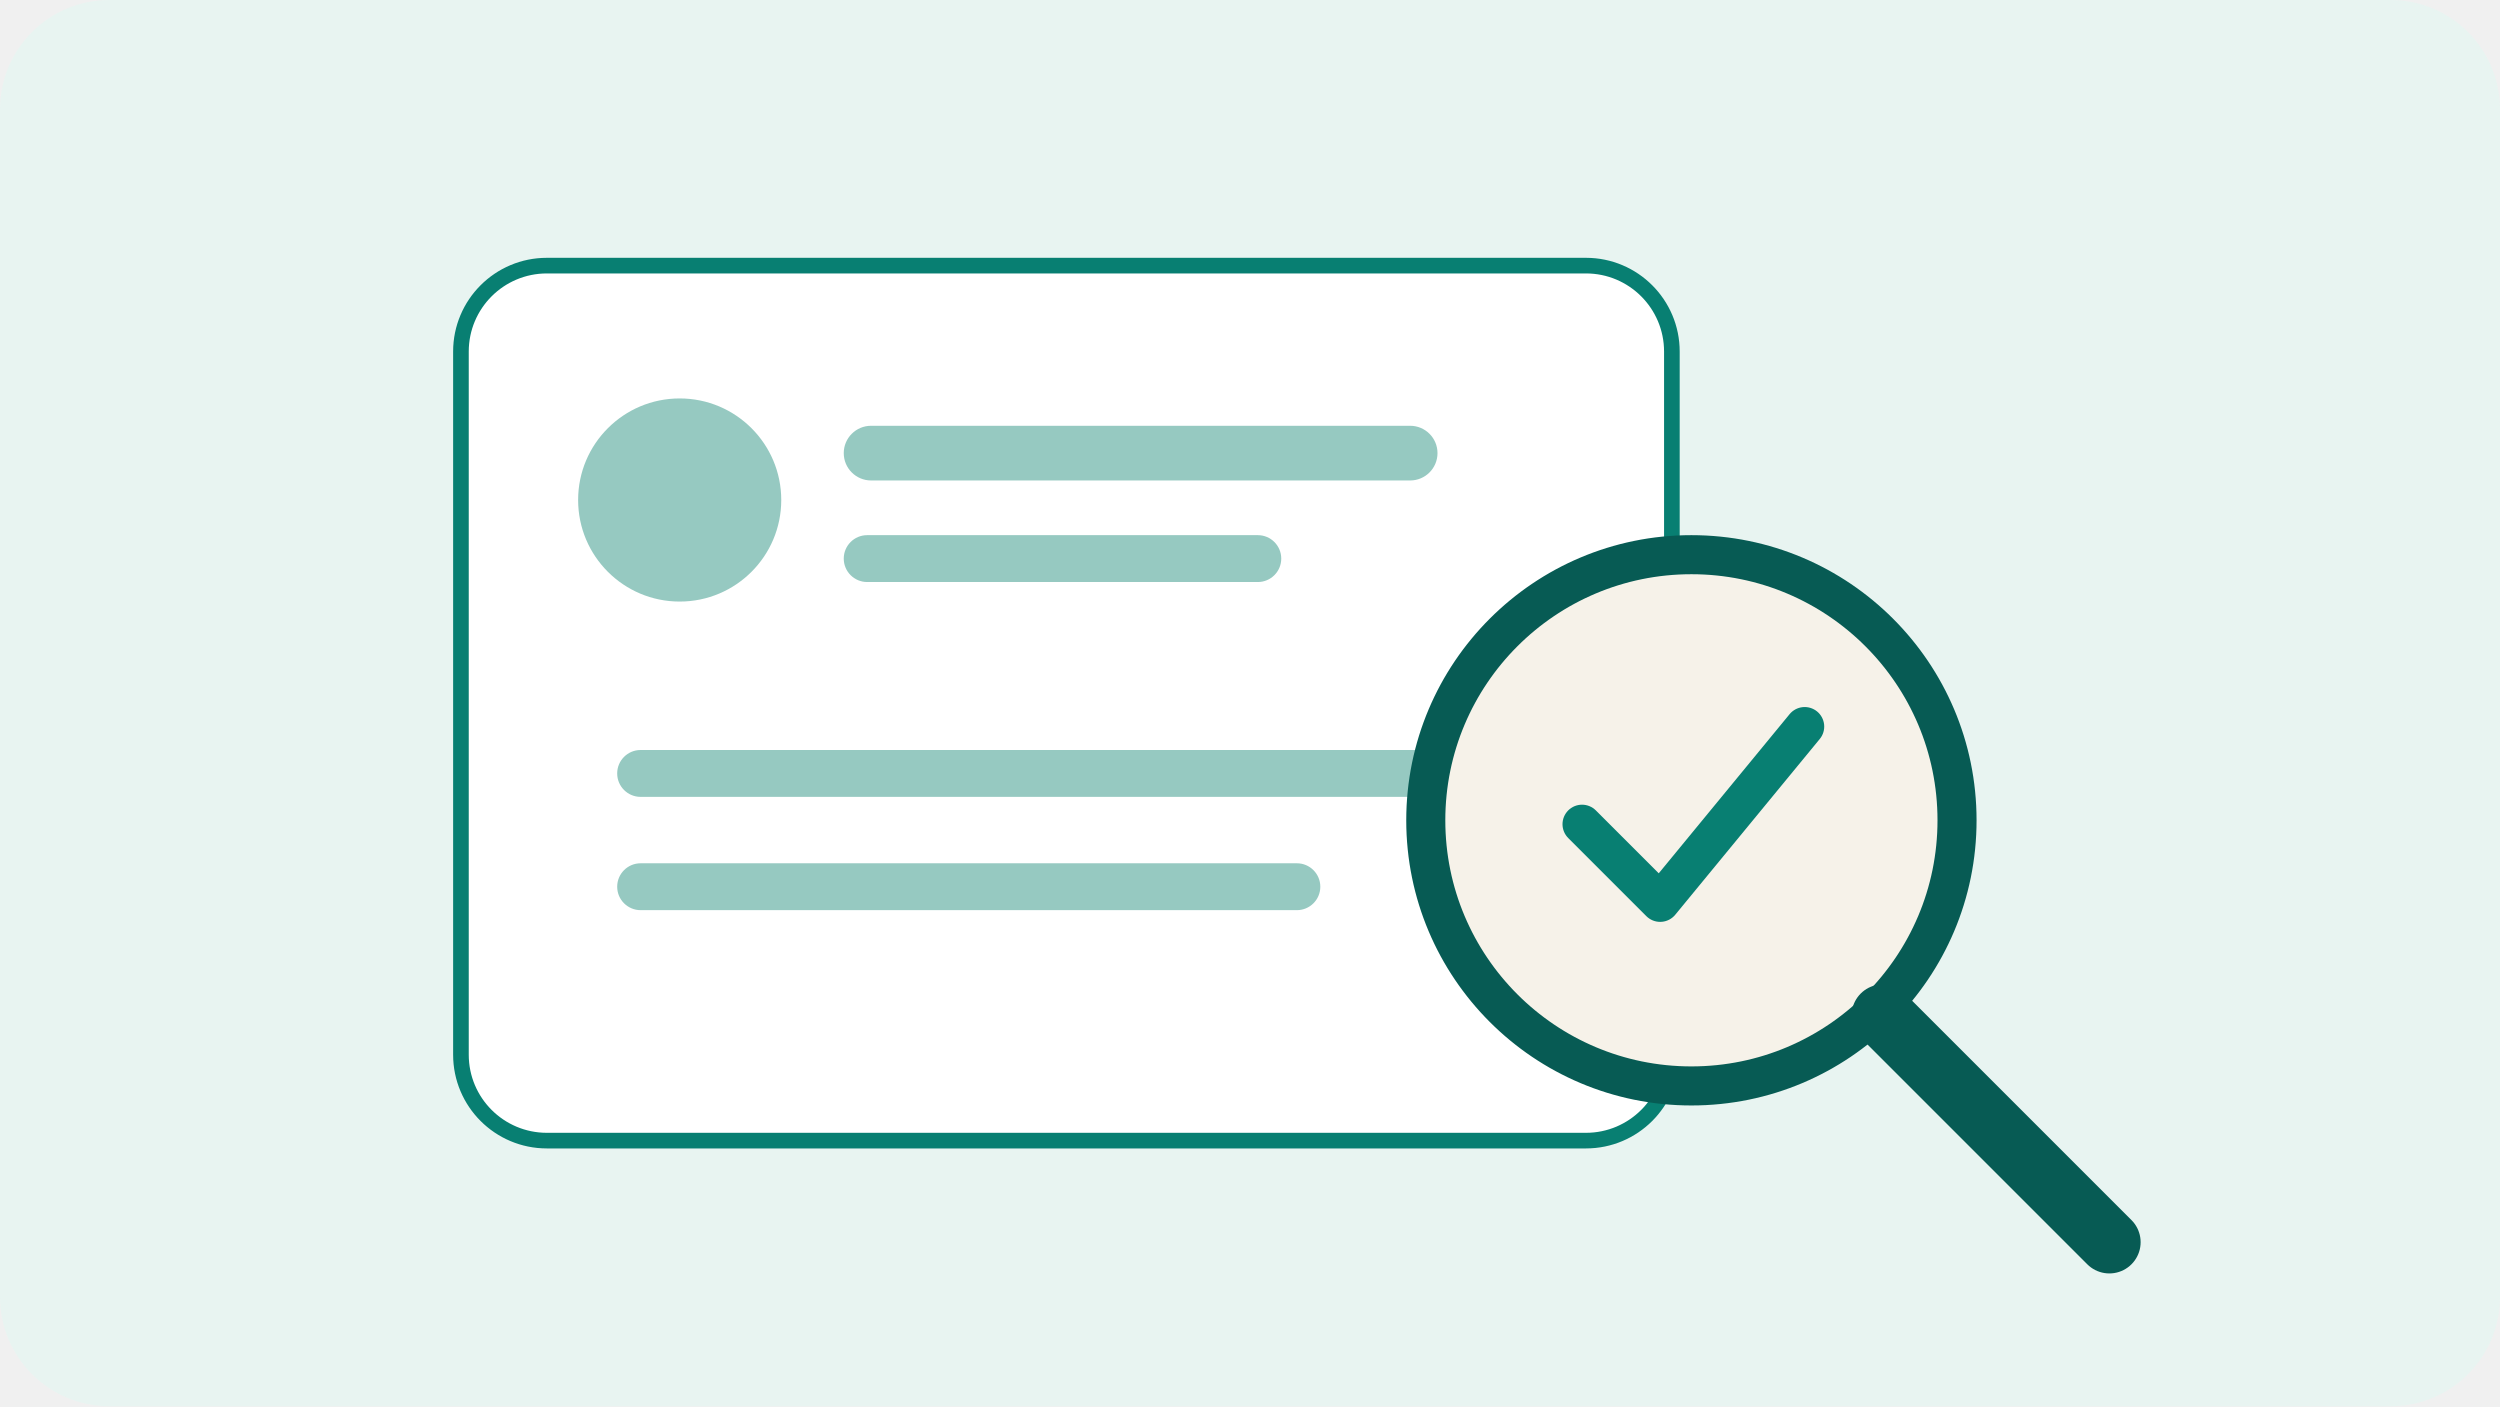
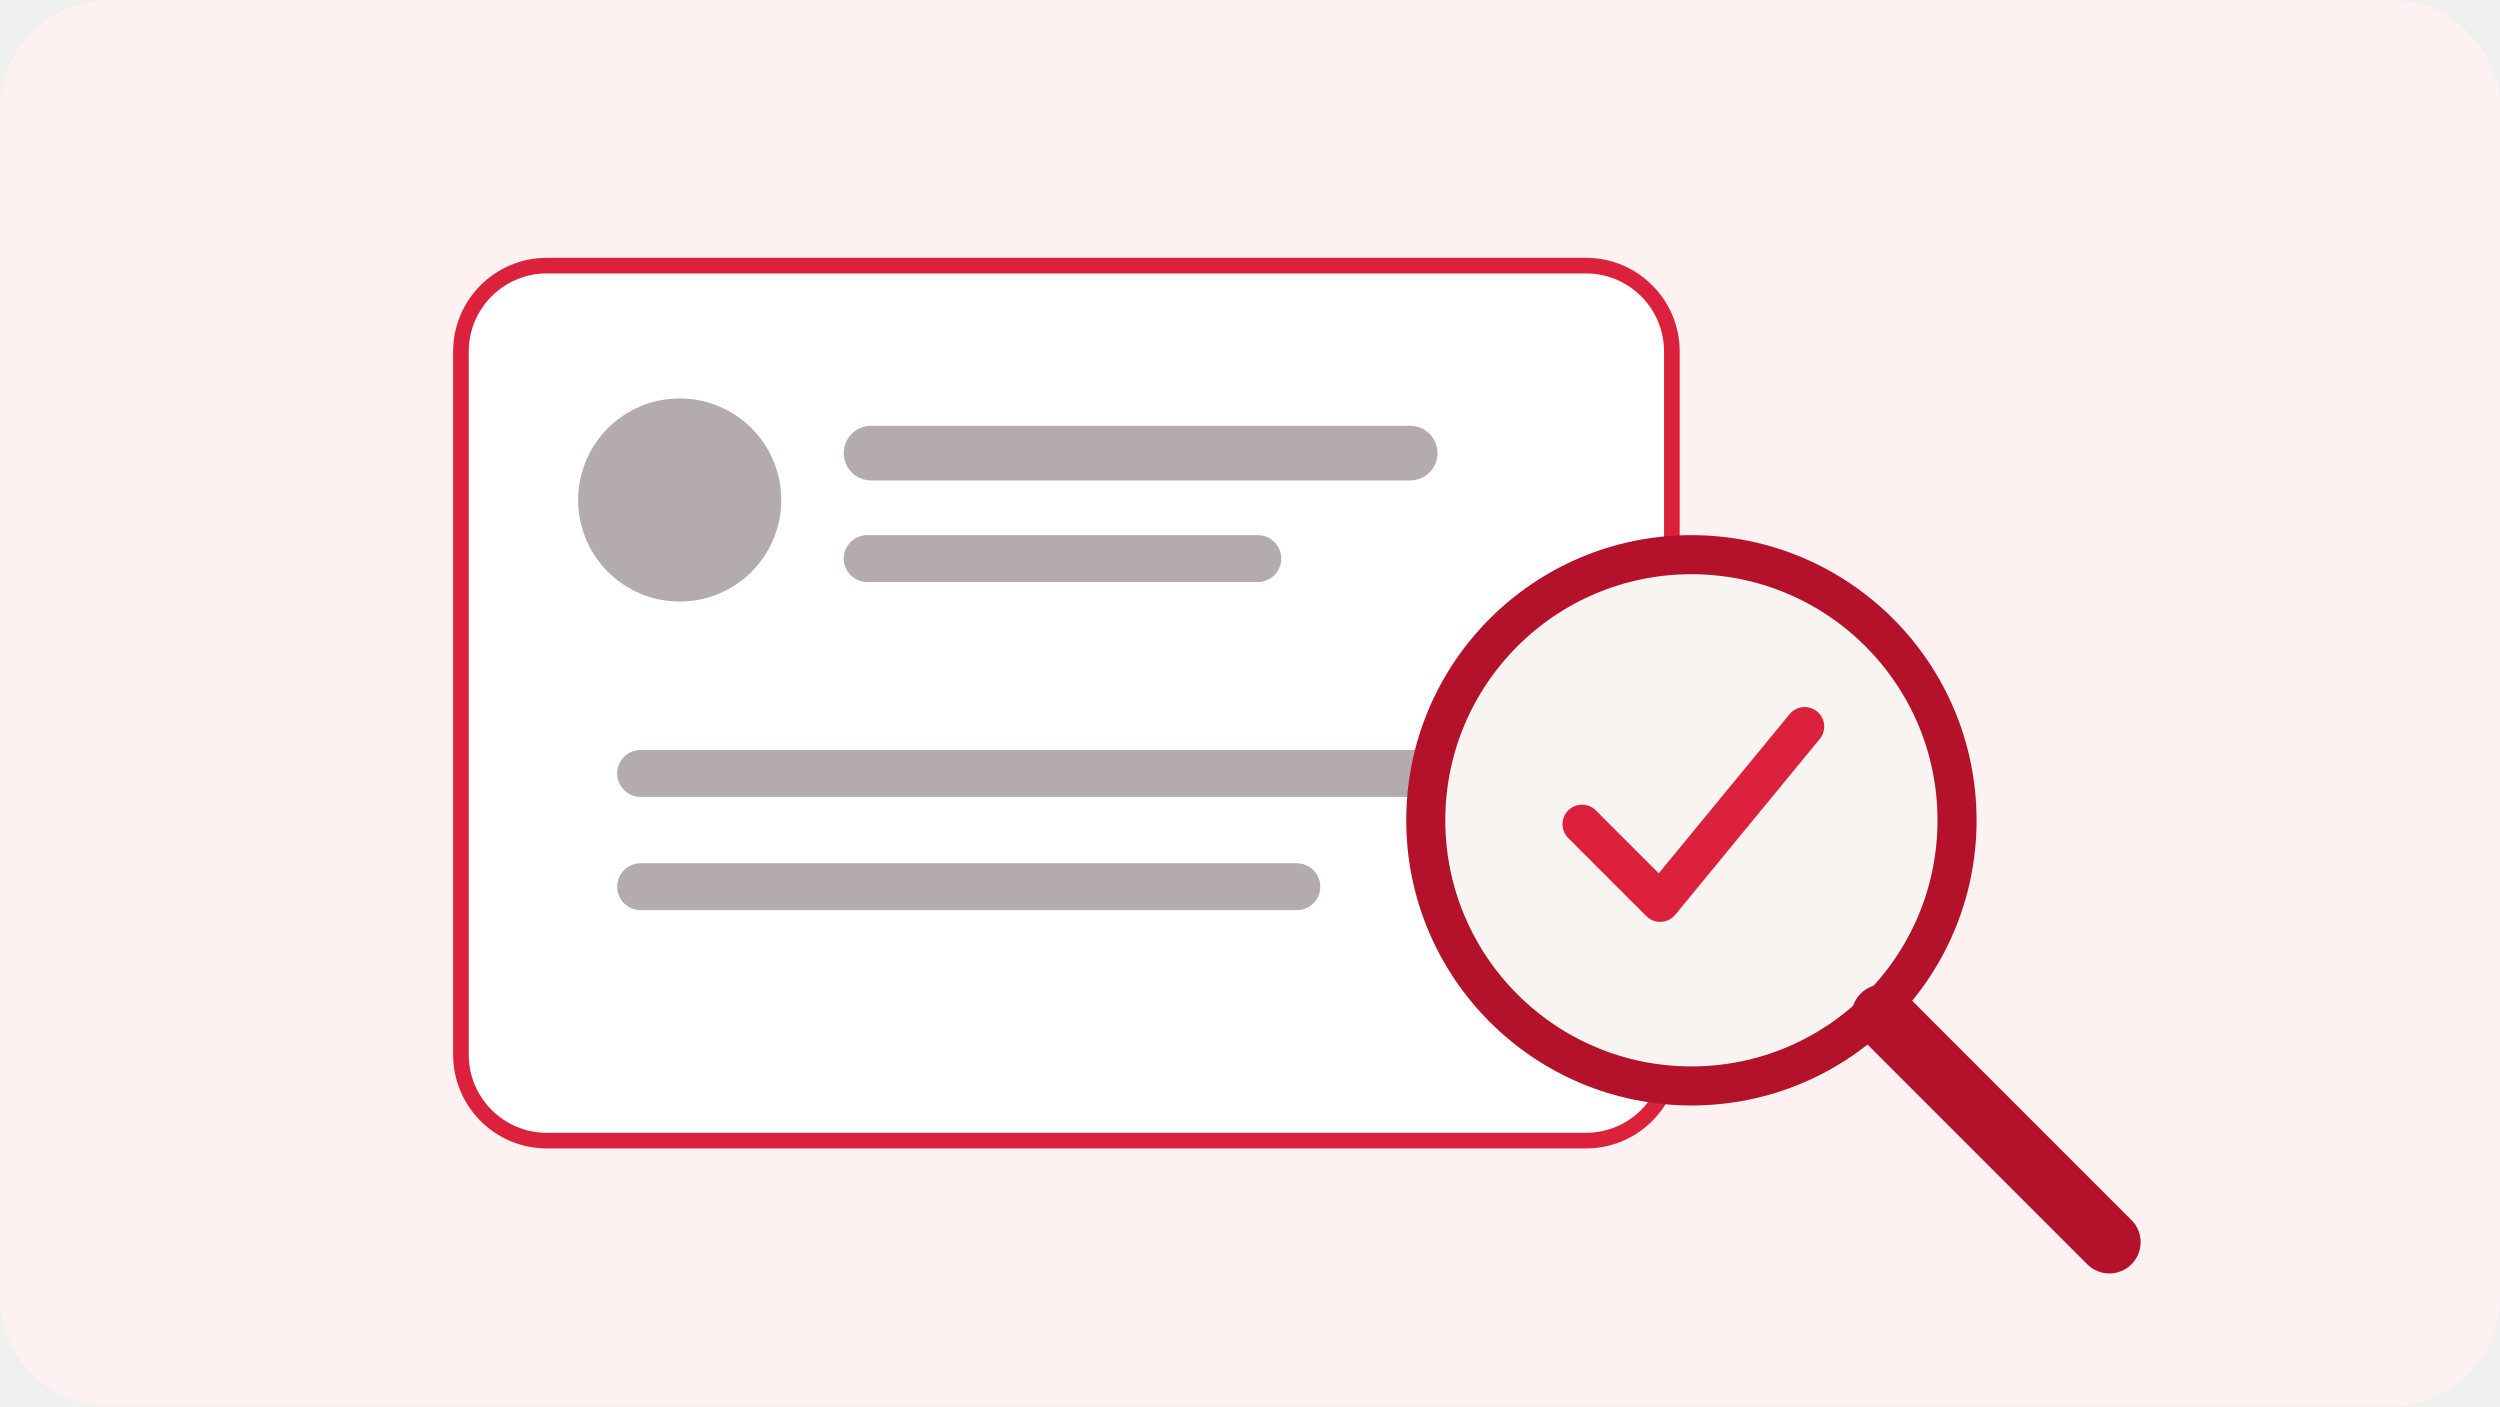
<svg xmlns="http://www.w3.org/2000/svg" viewBox="0 0 640 360" role="img" aria-labelledby="title desc">
-   <rect width="640" height="360" rx="28" fill="#e8f4f1" />
-   <rect x="118" y="68" width="310" height="224" rx="22" fill="#fff" stroke="#087f72" stroke-width="4" />
-   <g fill="#96c9c1">
+   <rect width="640" height="360" rx="28" fill="#fdf1f2" />
+   <rect x="118" y="68" width="310" height="224" rx="22" fill="#ffffff" stroke="#dc213c" stroke-width="4" />
+   <g fill="#b4abac">
    <circle cx="174" cy="128" r="26" />
    <rect x="216" y="109" width="152" height="14" rx="7" />
    <rect x="216" y="137" width="112" height="12" rx="6" />
    <rect x="158" y="192" width="210" height="12" rx="6" />
    <rect x="158" y="221" width="180" height="12" rx="6" />
  </g>
-   <circle cx="433" cy="210" r="68" fill="#f6f2e9" stroke="#075b54" stroke-width="10" />
-   <path d="M482 260l58 58" stroke="#075b54" stroke-width="16" stroke-linecap="round" />
-   <path d="M405 211l20 20 37-45" fill="none" stroke="#087f72" stroke-width="10" stroke-linecap="round" stroke-linejoin="round" />
+   <circle cx="433" cy="210" r="68" fill="#f7f4f2" stroke="#b3122a" stroke-width="10" />
+   <path d="M482 260l58 58" stroke="#b3122a" stroke-width="16" stroke-linecap="round" />
+   <path d="M405 211l20 20 37-45" fill="none" stroke="#dc213c" stroke-width="10" stroke-linecap="round" stroke-linejoin="round" />
</svg>
